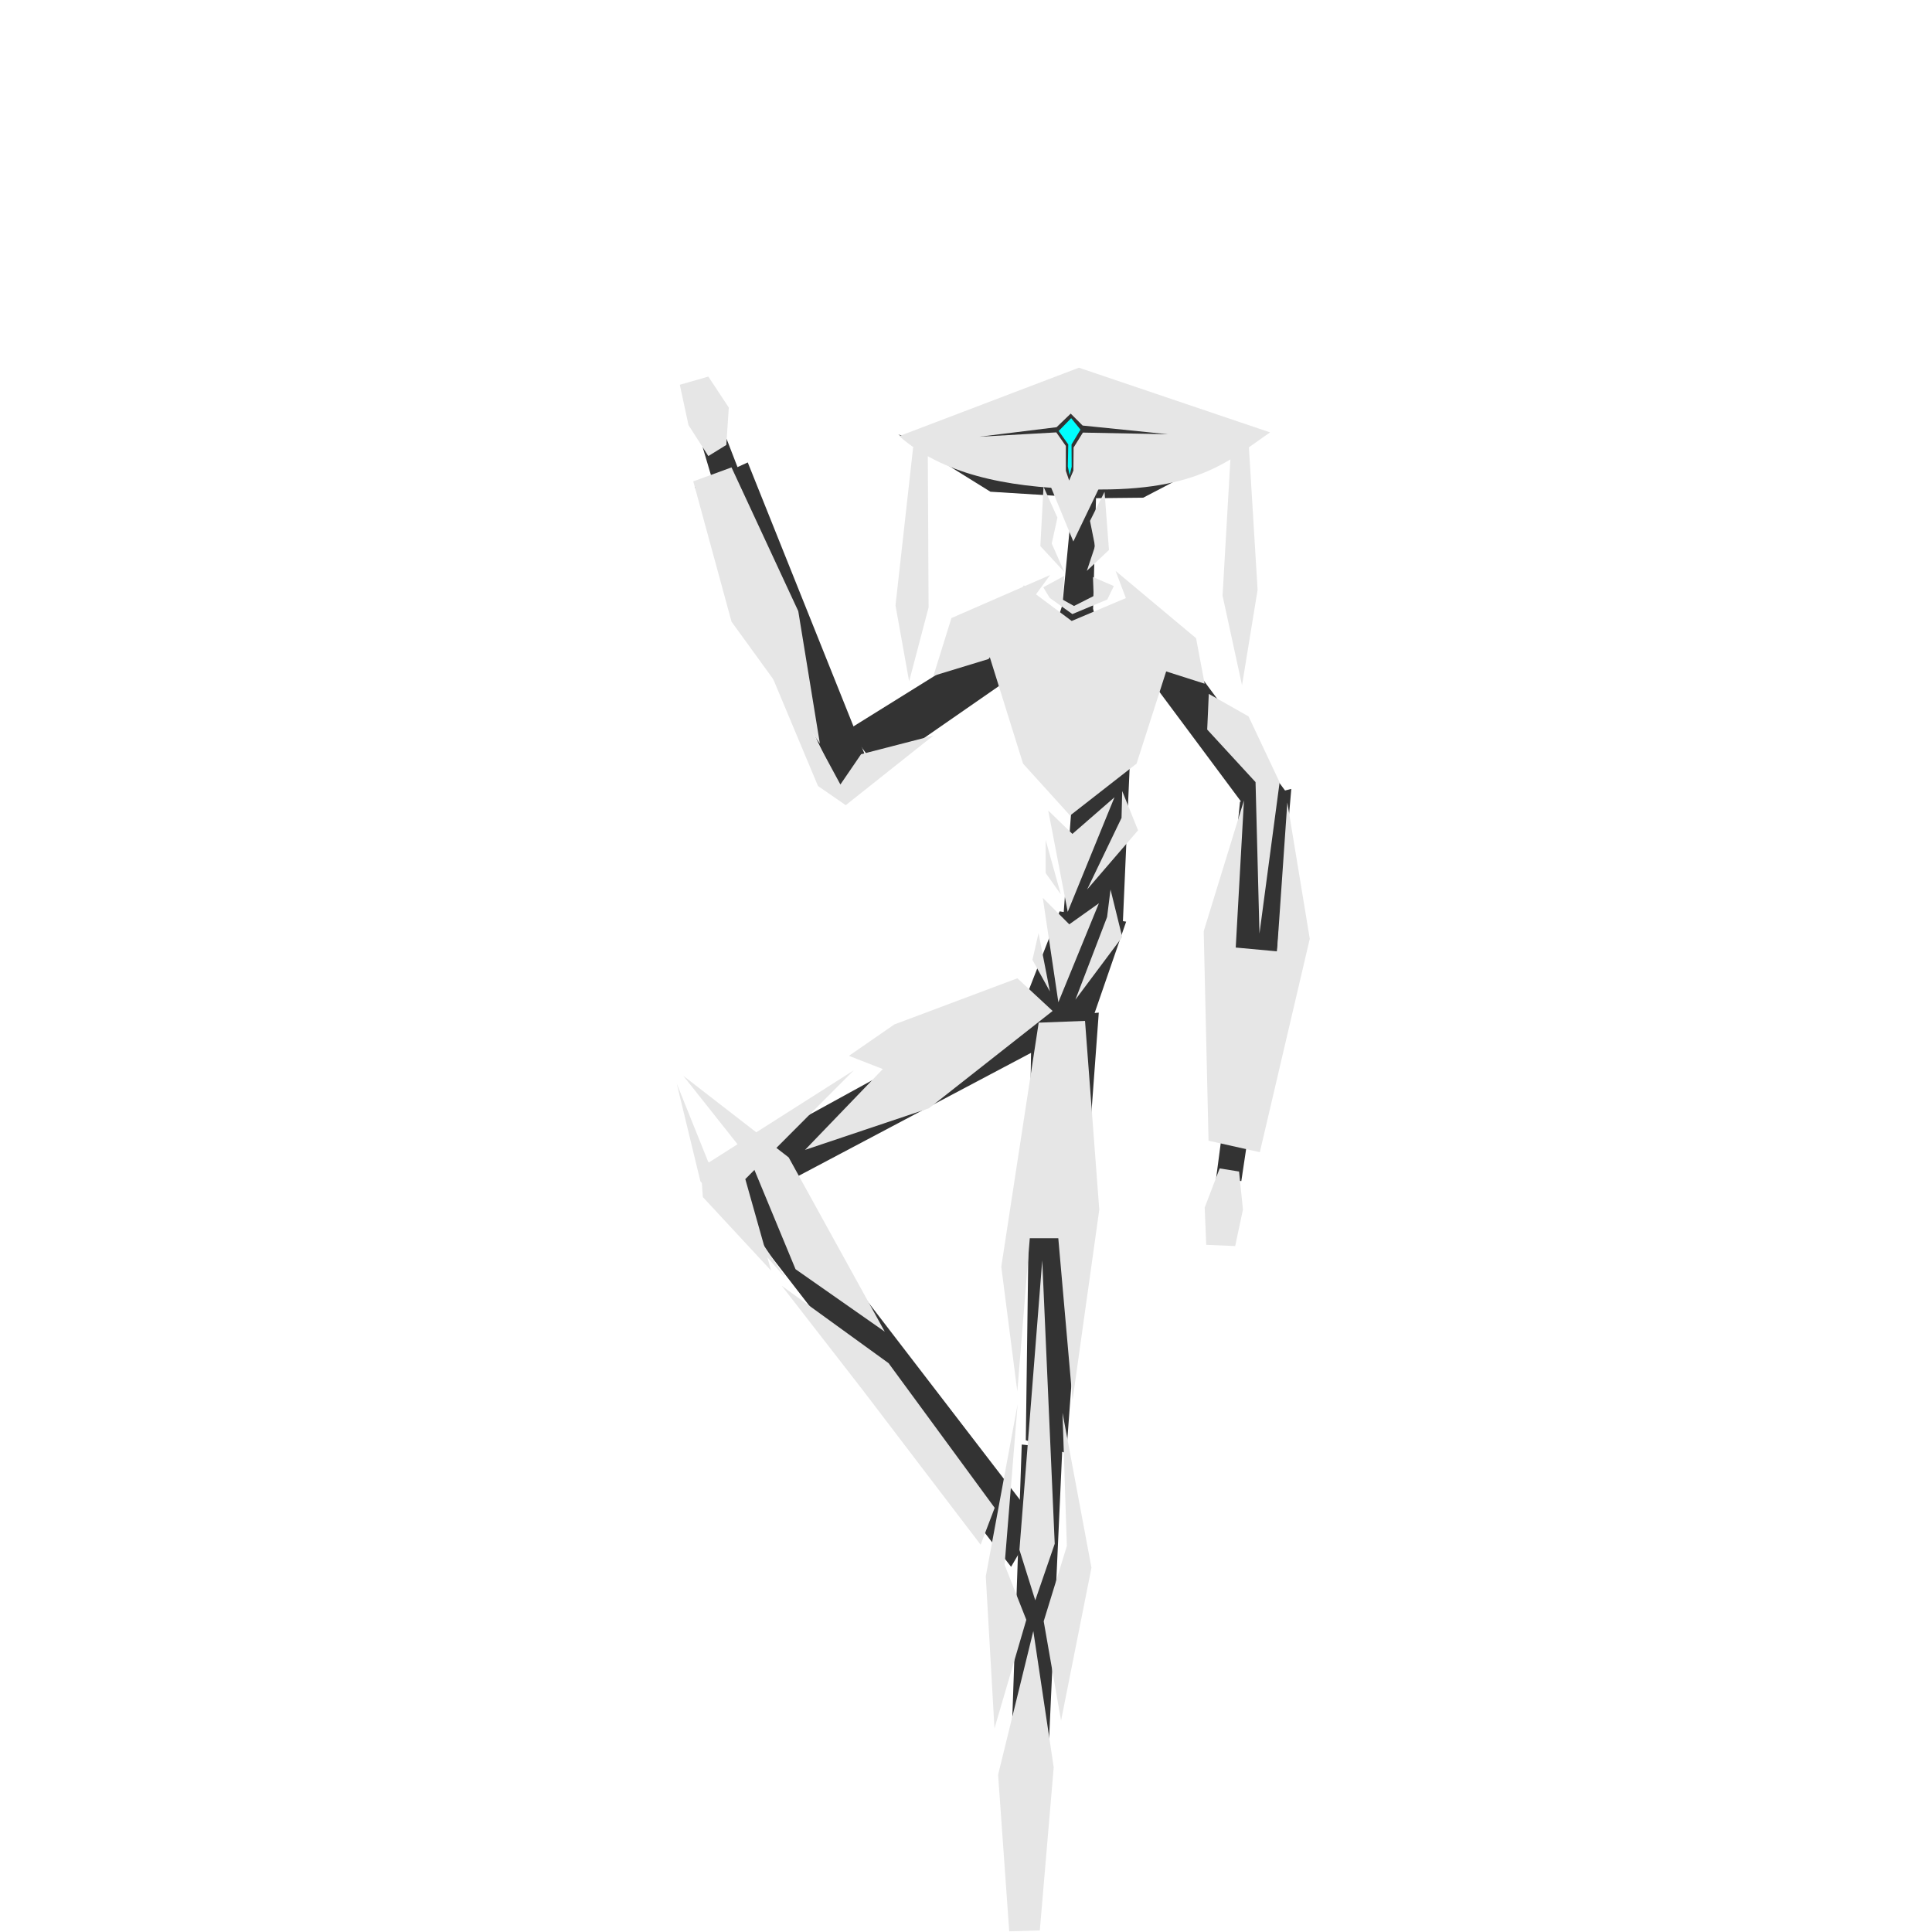
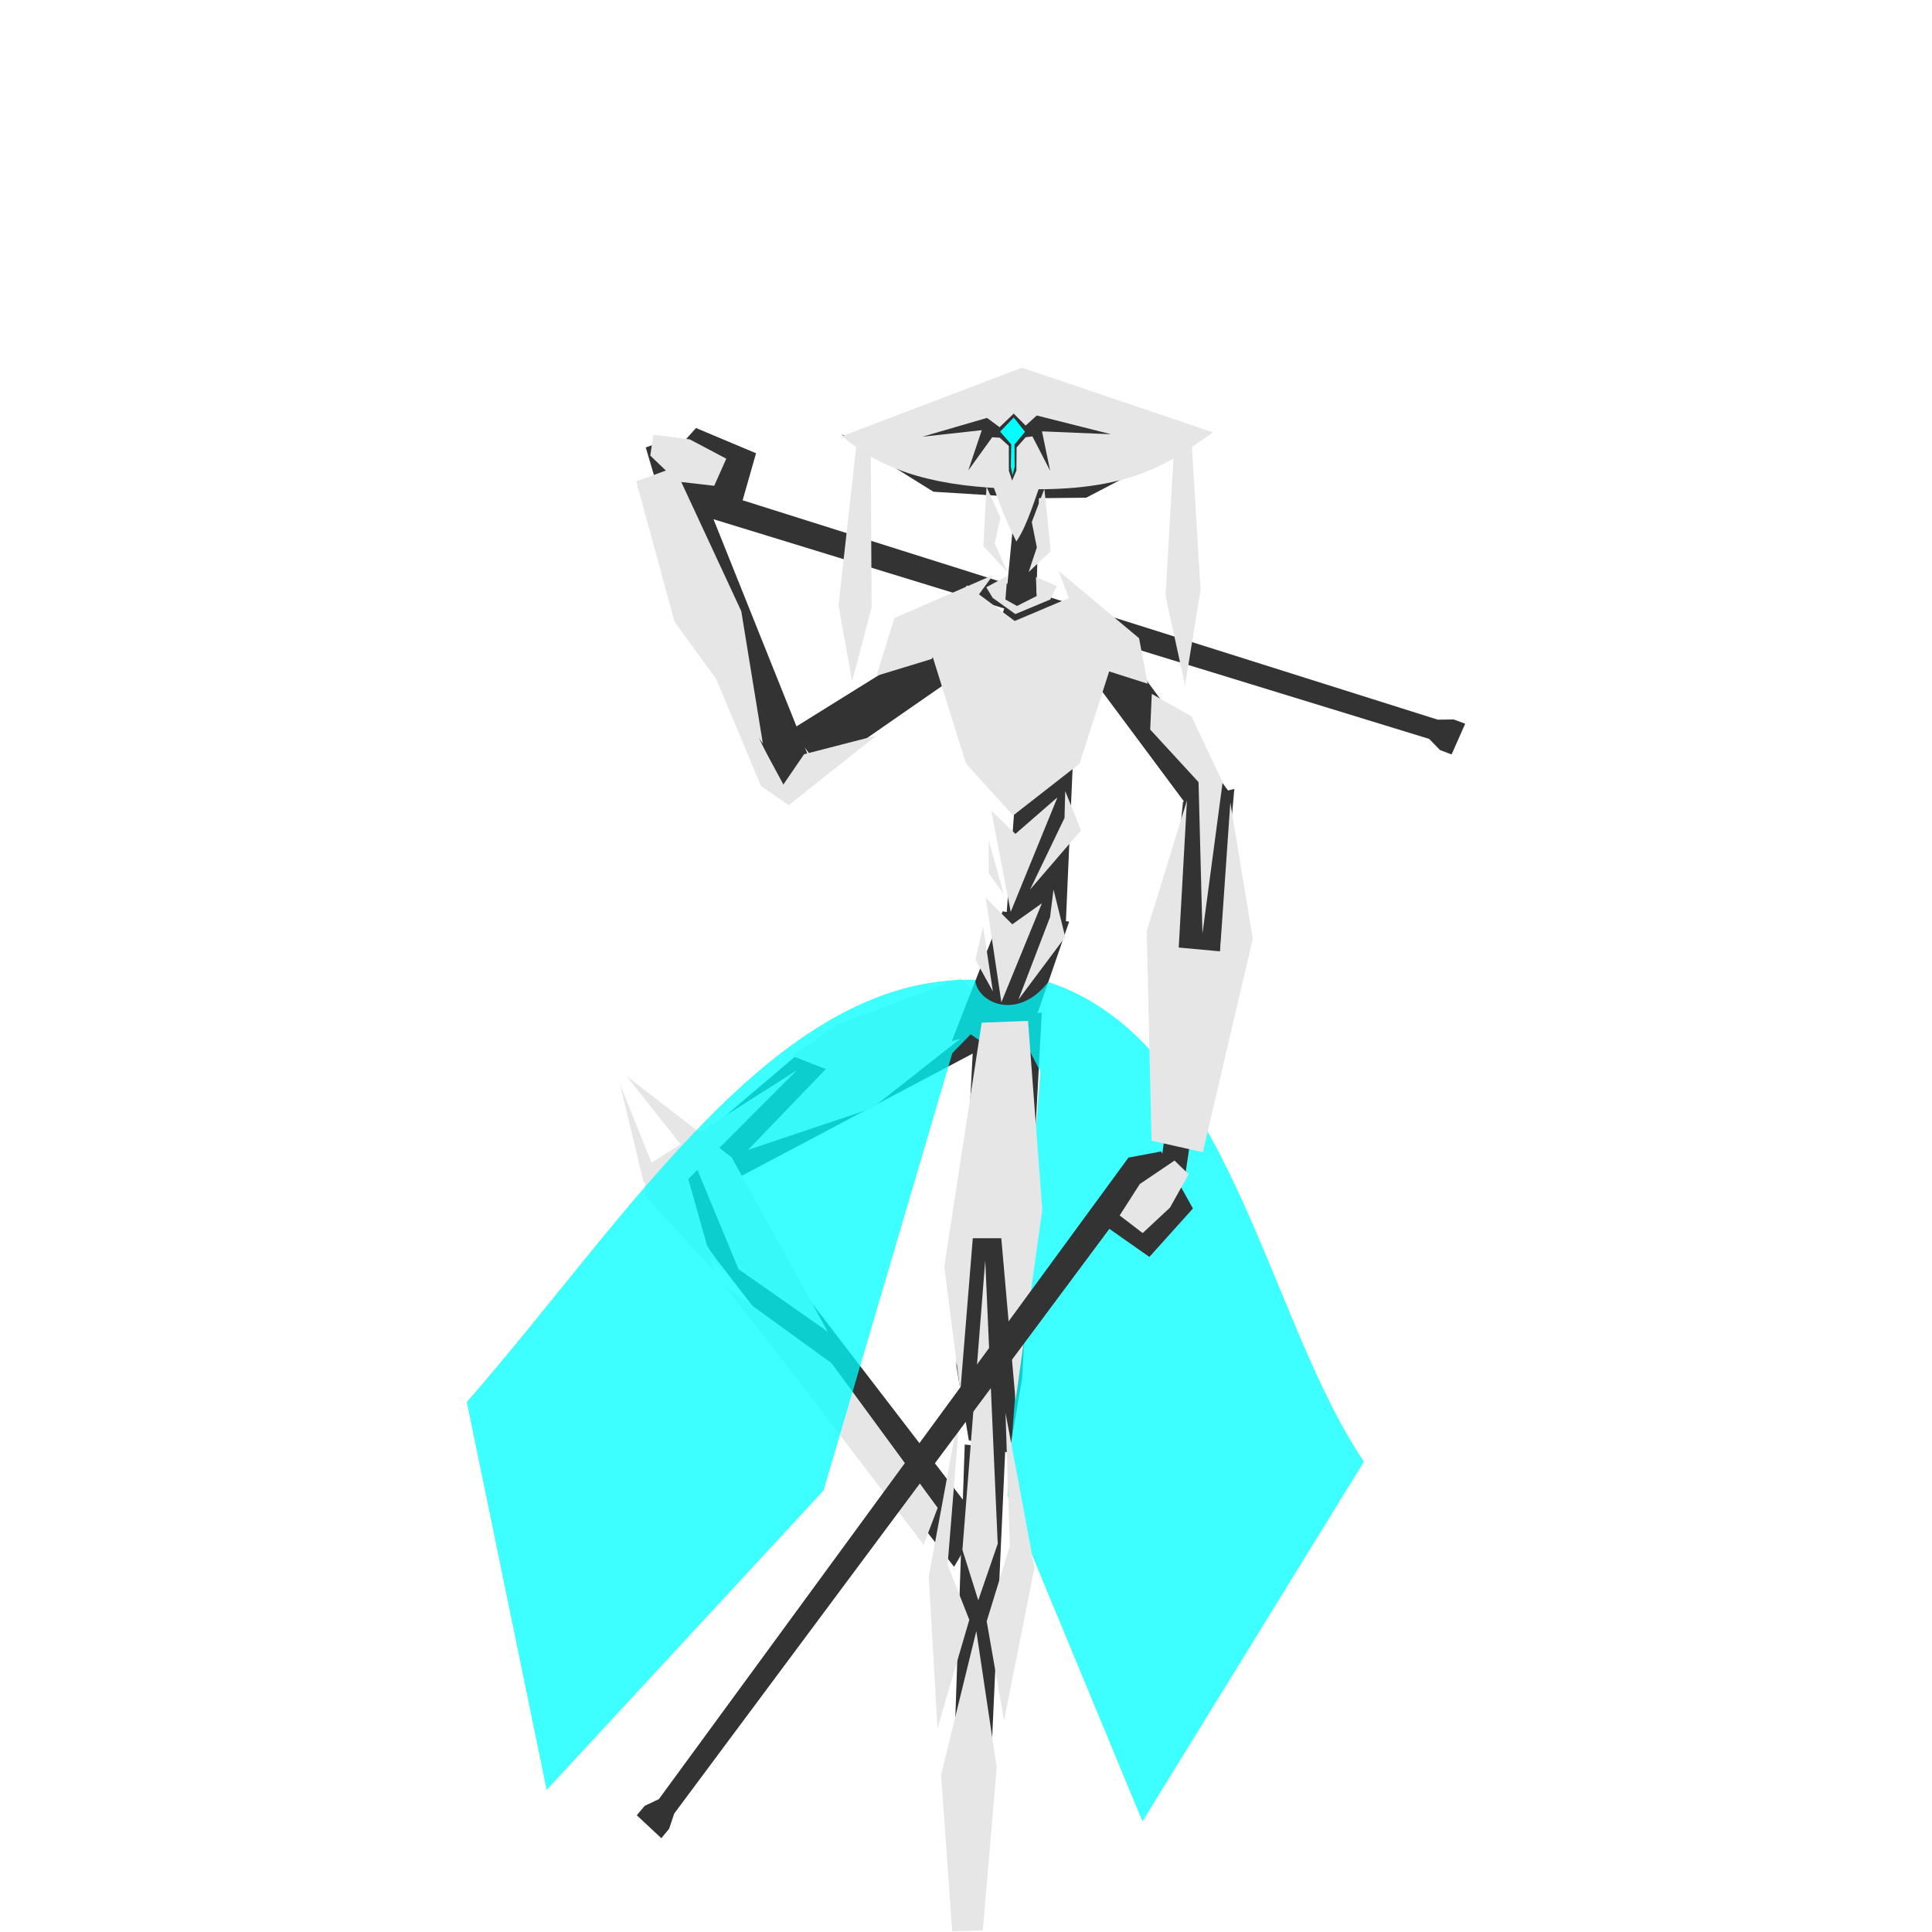
<svg xmlns="http://www.w3.org/2000/svg" width="400mm" height="400mm" viewBox="0 0 400 400" version="1.1" id="svg1">
  <defs id="defs1" />
  <g id="layer1">
-     <path style="fill:#333333;stroke-width:0.764" d="m 208.742,380.083 2.8,-81.008 8.394,0.894 -3.639,80.114 z" id="path35" />
-     <path style="fill:#333333;stroke-width:0.764" d="m 212.382,298.181 1.175,-87.165 13.935,-1.364 -6.716,91.212 z" id="path36" />
-     <path style="fill:#333333;stroke-width:0.804" d="m 219.944,214.554 -61.16,32.365 -6.3,-7.848 59.81,-32.826 z" id="path37" />
-     <path style="fill:#333333;stroke-width:0.804" d="m 214.734,315.158 -59.076,-76.918 -7.2,7.387 60.876,78.765 z" id="path38" />
-     <path style="fill:#e6e6e6;stroke-width:1" d="m 208.949,399.863 -2.302,-32.426 7.291,-29.74 4.221,28.205 -2.878,33.77 z" id="path53" />
-     <path style="fill:#333333;stroke-width:1" d="m 226.339,210.568 6.82,-19.75 -13.782,-2.131 -10.514,26.854 z" id="path1" />
-     <path style="fill:#e6e6e6;stroke-width:1" d="m 205.896,357.845 6.593,-22.478 -4.496,-11.389 2.697,-33.267 -6.593,35.665 z" id="path54" />
-     <path style="fill:#e6e6e6;stroke-width:1" d="m 219.682,356.235 -3.596,-20.568 4.795,-15.585 -0.899,-27.573 5.994,32.068 z" id="path55" />
-     <path style="fill:#e6e6e6;stroke-width:1" d="m 214.34,331.33 -3.279,-10.458 4.723,-59.924 2.585,58.677 z" id="path56" />
-     <path style="fill:#e6e6e6;stroke-width:1" d="m 222.06,289.932 5.533,-39.469 -2.951,-39.1 -9.591,0.369 -7.746,50.535 3.32,25.821 2.582,-31.723 h 5.902 z" id="path57" />
-     <path style="fill:#e6e6e6;stroke-width:1.052" d="m 203.029,319.819 2.909,-7.641 -21.969,-29.949 -22.113,-16.014 16.691,21.492 z" id="path58" />
-     <path style="fill:#e6e6e6;stroke-width:1" d="m 146.598,240.477 -6.491,-16.148 4.908,20.264 17.573,19.947 z" id="path19" />
-     <path style="fill:#e6e6e6;stroke-width:1.052" d="m 164.708,262.777 18.468,12.924 -19.889,-36.073 -21.817,-16.893 13.939,17.588 z" id="path59" />
-     <path style="fill:#e6e6e6;stroke-width:1.052" d="m 159.658,263.081 -5.351,-18.964 22.458,-22.521 -31.662,20.135 0.41,6.103 z" id="path60" />
-     <path style="fill:#e6e6e6;stroke-width:1.052" d="m 166.674,238.071 16.106,-16.735 -7.023,-2.736 9.405,-6.498 25.479,-9.56 7.296,6.766 -25.614,20.151 z" id="path61" />
-     <path style="fill:#333333;stroke-width:1" d="m 220.227,188.94 2.2,-29.575 11.488,-1.222 -1.467,33.486 z" id="path2" />
-     <path style="fill:#333333;stroke-width:1" d="m 222.382,158.249 -5.414,-25.82 10.828,-1.666 5.83,29.568 z" id="path3" />
-     <path style="fill:#333333;stroke-width:1" d="m 217.06,134.043 2.898,-8.79 2.533,-26.453 4.506,1.206 -0.684,26.038 2.281,9.619 z" id="path4" />
-     <path style="fill:#333333;stroke-width:1" d="m 211.481,128.743 -35.783,22.272 6.106,8.382 32.468,-22.525 z" id="path5" />
-     <path style="fill:#333333;stroke-width:1" d="m 154.814,95.74 -10.979,5.015 30.222,62.695 6.314,-3.914 z" id="path6" />
-     <path style="fill:#333333;stroke-width:1" d="m 236.975,124.356 29.432,39.787 -7.55,4.38 -22.325,-30.003 z" id="path7" />
-     <path style="fill:#333333;stroke-width:1" d="m 256.729,165.989 -6.395,63.704 11.066,1.771 5.952,-68.13 z" id="path8" />
-     <path style="fill:#e6e6e6;stroke-width:1" d="m 221.883,128.565 -9.912,-7.385 -7.355,13.886 7.197,23.039 9.735,10.742 13.763,-10.742 7.568,-23.563 -6.831,-11.959 z" id="path9" />
-     <path style="fill:#e6e6e6;stroke-width:1" d="m 217.026,167.812 5.002,4.841 8.713,-7.584 -9.681,23.72 z" id="path10" />
-     <path style="fill:#e6e6e6;stroke-width:1" d="m 221.383,191.37 6.132,-4.357 -8.391,20.492 -3.227,-21.622 z" id="path11" />
-     <path style="fill:#e6e6e6;stroke-width:1" d="m 222.651,206.971 6.557,-17.105 0.713,-5.702 2.423,9.835 z" id="path12" />
-     <path style="fill:#e6e6e6;stroke-width:1" d="m 225.074,184.164 7.127,-14.824 0.143,-5.559 3.278,8.125 z" id="path13" />
-     <path style="fill:#e6e6e6;stroke-width:1" d="m 219.626,185.159 -3.133,-11.26 v 6.854 z" id="path14" />
-     <path style="fill:#e6e6e6;stroke-width:1" d="m 217.37,205.267 -2.35,-12.081 -1.266,5.538 z" id="path15" />
-     <path style="fill:#333333;stroke-width:1" d="m 252.798,236.246 -1.041,7.888 5.248,0.388 1.118,-7.467 z" id="path33" />
-     <path style="fill:#333333;stroke-width:1" d="m 152.945,97.365 -2.503,-6.482 -4.946,1.752 1.967,6.644 z" id="path34" />
-     <path style="fill:#e6e6e6;stroke-width:1" d="m 250.215,236.171 -1,-43.372 8.333,-27.082 -1.703,30.463 8.548,0.785 2.134,-30.818 4.648,28.216 -10.34,44.188 z" id="path16" />
-     <path style="fill:#e6e6e6;stroke-width:1" d="m 151.45,96.769 13.824,29.763 4.472,27.41 -18.292,-25.232 -7.921,-29.042 z" id="path16-4" />
-     <path style="fill:#e6e6e6;stroke-width:1" d="m 259.947,161.929 0.812,31.355 4.173,-31.323 -6.436,-13.64 -8.228,-4.661 -0.33,7.386 z" id="path17" />
-     <path style="fill:#333333;stroke-width:1" d="m 218.307,102.631 -13.252,-0.824 -19.063,-11.85 31.181,9.892 5.811,-12.056 5.523,11.335 34.251,-9.686 -26.07,13.602 -9.933,0.103 -4.431,-2.988 z" id="path32" />
-     <path style="fill:#e6e6e6;stroke-width:1" d="m 152.846,123.314 16.51,39.419 5.746,3.97 18.144,-14.411 -14.971,3.865 -4.279,6.267 z" id="path18" />
-     <path style="fill:#e6e6e6;stroke-width:1" d="m 249.406,141.552 -10.932,-3.488 -7.5,-19.859 16.659,13.926 z" id="path21" />
-     <path style="fill:#e6e6e6;stroke-width:1" d="m 193.262,139.922 3.722,-11.961 20.436,-8.911 -12.755,17.394 z" id="path22" />
-     <path style="fill:#e6e6e6;stroke-width:1" d="m 222.223,112.108 -5.837,-14.167 1.006,-10.667 6.642,-10.667 4.629,11.472 -0.201,11.07 z" id="path23" />
-     <path style="fill:#e6e6e6;stroke-width:1" d="m 223.383,101.255 c -15.334,-0.353 -28.44,-3.213 -37.196,-10.967 l 37.19,-14.158 39.58,13.392 c -8.624,5.924 -15.335,12.69 -39.575,11.732 z" id="path24" />
-     <path style="fill:#e6e6e6;stroke-width:1" d="m 216.048,100.76 2.88,6.414 -1.178,5.367 2.618,5.891 -4.974,-5.367 z" id="path25" />
-     <path style="fill:#e6e6e6;stroke-width:1" d="m 228.684,101.825 -3.011,6.022 1.047,5.236 -1.702,5.105 4.582,-4.32 z" id="path26" />
-     <path style="fill:#e6e6e6;stroke-width:1" d="m 217.327,123.783 4.696,3.355 7.236,-3.019 1.342,-2.779 -4.313,-1.869 0.144,3.93 -4.073,2.061 -2.396,-1.342 0.383,-4.888 -4.344,2.36 z" id="path27" />
-     <path style="fill:#e6e6e6;stroke-width:1" d="m 189.059,92.598 -3.655,32.751 2.821,15.719 4.031,-15.316 -0.172,-32.954 z" id="path28" />
-     <path style="fill:#e6e6e6;stroke-width:1" d="m 258.513,91.643 -3.668,1.687 -1.728,30.003 4.031,18.54 3.224,-19.75 z" id="path29" />
-     <path style="fill:#333333;stroke-width:0.905" d="m 202.775,90.419 15.977,-1.971 2.927,-2.814 2.469,2.472 17.695,1.8 -17.644,-0.342 -1.923,3.093 -0.037,4.767 -0.883,2.071 -0.68,-2.015 -0.005,-5.151 -1.971,-2.807 z" id="path30" />
-     <path style="fill:#00ffff;stroke-width:0.905" d="m 221.776,86.579 -2.584,2.65 1.98,2.791 -0.093,4.545 0.375,1.827 0.423,-1.752 -0.029,-4.62 1.853,-3.07 z" id="path31" />
-     <path style="fill:#e6e6e6;stroke-width:0.804" d="m 150.376,92.123 0.514,-7.743 -4.237,-6.412 -5.906,1.694 1.797,8.348 4.108,6.412 z" id="path39" />
-     <path style="fill:#e6e6e6;stroke-width:1" d="m 252.518,241.909 -3.099,8.105 0.321,7.715 5.992,0.253 1.607,-7.555 -0.804,-7.876 z" id="path40" />
+     <path style="fill:#333333;stroke-width:0.764" d="m 196.941,380.083 2.8,-81.008 8.394,0.894 -3.639,80.114 z" id="path35" />
+     <path style="fill:#333333;stroke-width:0.764" d="m 200.58,298.181 -2.575,-15.372 3.75,-71.793 13.935,-1.364 -4.063,75.694 -2.653,15.518 z" id="path36" />
+     <path style="fill:#333333;stroke-width:0.804" d="m 208.142,214.554 -61.16,32.365 -6.3,-7.848 24.151,-20.506 35.658,-12.32 z" id="path37" />
+     <path style="fill:#333333;stroke-width:0.804" d="m 202.932,315.158 -59.076,-76.918 -7.2,7.387 60.876,78.765 z" id="path38" />
+     <path style="fill:#e6e6e6;stroke-width:1" d="m 197.148,399.863 -2.302,-32.426 7.291,-29.74 4.221,28.205 -2.878,33.77 z" id="path53" />
+     <path style="fill:#e6e6e6;stroke-width:1.052" d="m 191.228,319.819 2.909,-7.641 -21.969,-29.949 -22.113,-16.014 16.691,21.492 z" id="path58" />
+     <path style="fill:#e6e6e6;stroke-width:1" d="m 134.796,240.477 -6.491,-16.148 4.908,20.264 17.573,19.947 z" id="path19" />
+     <path style="fill:#e6e6e6;stroke-width:1.052" d="m 152.906,262.777 18.468,12.924 -19.889,-36.073 -21.817,-16.893 13.939,17.588 z" id="path59" />
+     <path style="fill:#e6e6e6;stroke-width:1.052" d="m 147.856,263.081 -5.351,-18.964 22.458,-22.521 -31.662,20.135 0.41,6.103 z" id="path60" />
+     <path style="fill:#e6e6e6;stroke-width:1.052" d="m 154.872,238.071 16.106,-16.735 -7.023,-2.736 9.405,-6.498 25.479,-9.56 7.296,6.766 -25.614,20.151 z" id="path61" />
+     <path style="fill:#333333;stroke-width:1" d="m 214.537,210.568 6.82,-19.75 -13.782,-2.131 -10.514,26.854 z" id="path1" />
+     <path id="path41" style="fill:#00ffff;fill-opacity:0.76;stroke-width:1" d="m 201.894,202.846 c -41.449,-1.016 -72.036,49.456 -105.247,87.417 l 16.532,80.316 57.306,-61.969 26.691,-90.589 3.803,-3.891 c 5.865,4.545 9.985,2.16 11.76,2.599 l 2.664,5.114 -6.824,87.773 27.95,67.474 45.859,-74.481 c -20.369,-30.073 -27.782,-86.924 -65.346,-99.299 -6.474,8.261 -14.8,4.235 -15.148,-0.464 z" />
+     <path style="fill:#e6e6e6;stroke-width:1" d="m 194.094,357.845 6.593,-22.478 -4.496,-11.389 2.697,-33.267 -6.593,35.665 z" id="path54" />
+     <path style="fill:#e6e6e6;stroke-width:1" d="m 207.88,356.235 -3.596,-20.568 4.795,-15.585 -0.899,-27.573 5.994,32.068 z" id="path55" />
+     <path style="fill:#e6e6e6;stroke-width:1" d="m 202.538,331.33 -3.279,-10.458 4.723,-59.924 2.585,58.677 z" id="path56" />
+     <path style="fill:#e6e6e6;stroke-width:1" d="m 210.259,289.932 5.533,-39.469 -2.951,-39.1 -9.591,0.369 -7.746,50.535 3.32,25.821 2.582,-31.723 h 5.902 z" id="path57" />
+     <path style="fill:#333333;stroke-width:1" d="m 208.425,188.94 2.2,-29.575 11.488,-1.222 -1.467,33.486 z" id="path2" />
+     <path style="fill:#333333;stroke-width:1" d="m 135.1,98.703 3.416,5.974 157.369,48.302 2.257,2.312 2.393,0.91 2.817,-6.363 -2.383,-0.88 -3.304,0.041 -143.912,-45.423 2.777,-9.735 -12.432,-5.226 z" id="path20-0" />
+     <path style="fill:#333333;stroke-width:1" d="m 210.58,158.249 -5.414,-25.82 10.828,-1.666 5.83,29.568 z" id="path3" />
+     <path style="fill:#333333;stroke-width:1" d="m 205.259,134.043 2.898,-8.79 2.533,-26.453 4.506,1.206 -0.684,26.038 2.281,9.619 z" id="path4" />
+     <path style="fill:#333333;stroke-width:1" d="m 199.68,128.743 -35.783,22.272 6.106,8.382 32.468,-22.525 z" id="path5" />
+     <path style="fill:#333333;stroke-width:1" d="m 143.012,95.74 -10.979,5.015 30.222,62.695 6.314,-3.914 z" id="path6" />
+     <path style="fill:#333333;stroke-width:1" d="m 225.174,124.356 29.432,39.787 -7.55,4.38 -22.325,-30.003 z" id="path7" />
+     <path style="fill:#333333;stroke-width:1" d="m 244.928,165.989 -6.395,63.704 11.066,1.771 5.952,-68.13 z" id="path8" />
+     <path style="fill:#e6e6e6;stroke-width:1" d="m 210.082,128.565 -9.912,-7.385 -7.355,13.886 7.197,23.039 9.735,10.742 13.763,-10.742 7.568,-23.563 -6.831,-11.959 z" id="path9" />
+     <path style="fill:#e6e6e6;stroke-width:1" d="m 205.225,167.812 5.002,4.841 8.713,-7.584 -9.681,23.72 z" id="path10" />
+     <path style="fill:#e6e6e6;stroke-width:1" d="m 209.581,191.37 6.132,-4.357 -8.391,20.492 -3.227,-21.622 z" id="path11" />
+     <path style="fill:#e6e6e6;stroke-width:1" d="m 210.849,206.971 6.557,-17.105 0.713,-5.702 2.423,9.835 z" id="path12" />
+     <path style="fill:#e6e6e6;stroke-width:1" d="m 213.272,184.164 7.127,-14.824 0.143,-5.559 3.278,8.125 z" id="path13" />
+     <path style="fill:#e6e6e6;stroke-width:1" d="m 207.824,185.159 -3.133,-11.26 v 6.854 z" id="path14" />
+     <path style="fill:#e6e6e6;stroke-width:1" d="m 205.569,205.267 -2.025,-13.446 -1.591,6.903 z" id="path15" />
+     <path style="fill:#333333;stroke-width:1" d="m 240.4,238.397 -6.764,1.269 -97.23,132.833 -2.924,1.374 -1.645,1.963 5.088,4.748 1.613,-1.963 1.045,-3.135 90.098,-121.064 8.287,5.815 9.014,-10.031 z" id="path20" />
+     <path style="fill:#333333;stroke-width:1" d="m 240.997,236.246 -1.041,7.888 5.248,0.388 1.118,-7.467 z" id="path33" />
+     <path style="fill:#333333;stroke-width:1" d="m 141.143,97.365 -2.503,-6.482 -4.946,1.752 1.967,6.644 z" id="path34" />
+     <path style="fill:#e6e6e6;stroke-width:1" d="m 238.414,236.171 -1,-43.372 8.333,-27.082 -1.703,30.463 8.548,0.785 2.134,-30.818 4.648,28.216 -10.34,44.188 z" id="path16" />
+     <path style="fill:#e6e6e6;stroke-width:1" d="m 139.648,96.769 13.824,29.763 4.472,27.41 -18.292,-25.232 -7.921,-29.042 z" id="path16-4" />
+     <path style="fill:#e6e6e6;stroke-width:1" d="m 248.145,161.929 0.812,31.355 4.173,-31.323 -6.436,-13.64 -8.228,-4.661 -0.33,7.386 z" id="path17" />
+     <path style="fill:#333333;stroke-width:1" d="m 206.505,102.631 -13.252,-0.824 -19.063,-11.85 31.181,9.892 5.811,-12.056 5.523,11.335 34.251,-9.686 -26.07,13.602 -9.933,0.103 -4.431,-2.988 z" id="path32" />
+     <path style="fill:#e6e6e6;stroke-width:1" d="m 141.044,123.314 16.51,39.419 5.746,3.97 18.144,-14.411 -14.971,3.865 -4.279,6.267 z" id="path18" />
+     <path style="fill:#e6e6e6;stroke-width:1" d="m 237.605,141.552 -10.932,-3.488 -7.5,-19.859 16.659,13.926 z" id="path21" />
+     <path style="fill:#e6e6e6;stroke-width:1" d="m 181.461,139.922 3.722,-11.961 20.436,-8.911 -12.755,17.394 z" id="path22" />
+     <path style="fill:#e6e6e6;stroke-width:1" d="m 210.422,112.108 c -3.171,-6.407 -3.961,-9.54 -5.837,-14.167 l -0.535,-10.667 7.343,-10.667 5.47,10.211 -0.654,11.2 c -1.857,4.914 -3.434,10.665 -5.787,14.09 z" id="path23" />
+     <path style="fill:#e6e6e6;stroke-width:1" d="m 210.316,101.205 c -15.334,-0.353 -27.175,-3.162 -35.93,-10.917 l 37.19,-14.158 39.58,13.392 c -8.624,5.924 -16.601,12.639 -40.84,11.682 z" id="path24" />
+     <path style="fill:#e6e6e6;stroke-width:1" d="m 204.247,100.76 2.88,6.414 -1.178,5.367 2.618,5.891 -4.974,-5.367 z" id="path25" />
+     <path style="fill:#e6e6e6;stroke-width:1" d="m 216.226,101.198 -2.606,6.9 1.047,5.236 -1.702,5.105 4.582,-4.32 z" id="path26" />
+     <path style="fill:#e6e6e6;stroke-width:1" d="m 205.526,123.783 4.696,3.355 7.236,-3.019 1.342,-2.779 -4.313,-1.869 0.144,3.93 -4.073,2.061 -2.396,-1.342 0.383,-4.888 -4.344,2.36 z" id="path27" />
+     <path style="fill:#e6e6e6;stroke-width:1" d="m 177.257,92.598 -3.655,32.751 2.821,15.719 4.031,-15.316 -0.172,-32.954 z" id="path28" />
+     <path style="fill:#e6e6e6;stroke-width:1" d="m 246.711,91.643 -3.668,1.687 -1.728,30.003 4.031,18.54 3.224,-19.75 z" id="path29" />
+     <path style="fill:#333333;stroke-width:0.905" d="m 190.974,90.419 13.375,-3.899 2.602,1.929 2.927,-2.814 2.469,2.472 2.304,-2.083 15.391,3.883 -14.311,-0.6 1.701,8.181 -3.679,-7.131 -1.401,0.168 -1.878,2.133 -0.037,4.767 -0.883,2.071 -0.68,-2.015 -0.005,-5.151 -1.879,-1.71 -1.563,-0.096 -4.955,6.879 2.793,-8.342 z" id="path30" />
+     <path style="fill:#00ffff;stroke-width:0.905" d="m 209.883,86.442 -2.813,2.924 2.3,2.654 -0.093,4.545 0.375,1.827 0.423,-1.752 -0.029,-4.62 2.173,-2.613 z" id="path31" />
+     <path style="fill:#e6e6e6;stroke-width:0.804" d="m 134.635,94.326 5.599,5.373 7.635,0.88 2.501,-5.612 -7.548,-3.993 -7.552,-0.978 z" id="path39" />
+     <path style="fill:#e6e6e6;stroke-width:1" d="m 243.17,240.284 -7.19,4.859 -4.165,6.503 4.762,3.646 5.652,-5.264 3.862,-6.911 z" id="path40" />
  </g>
</svg>
